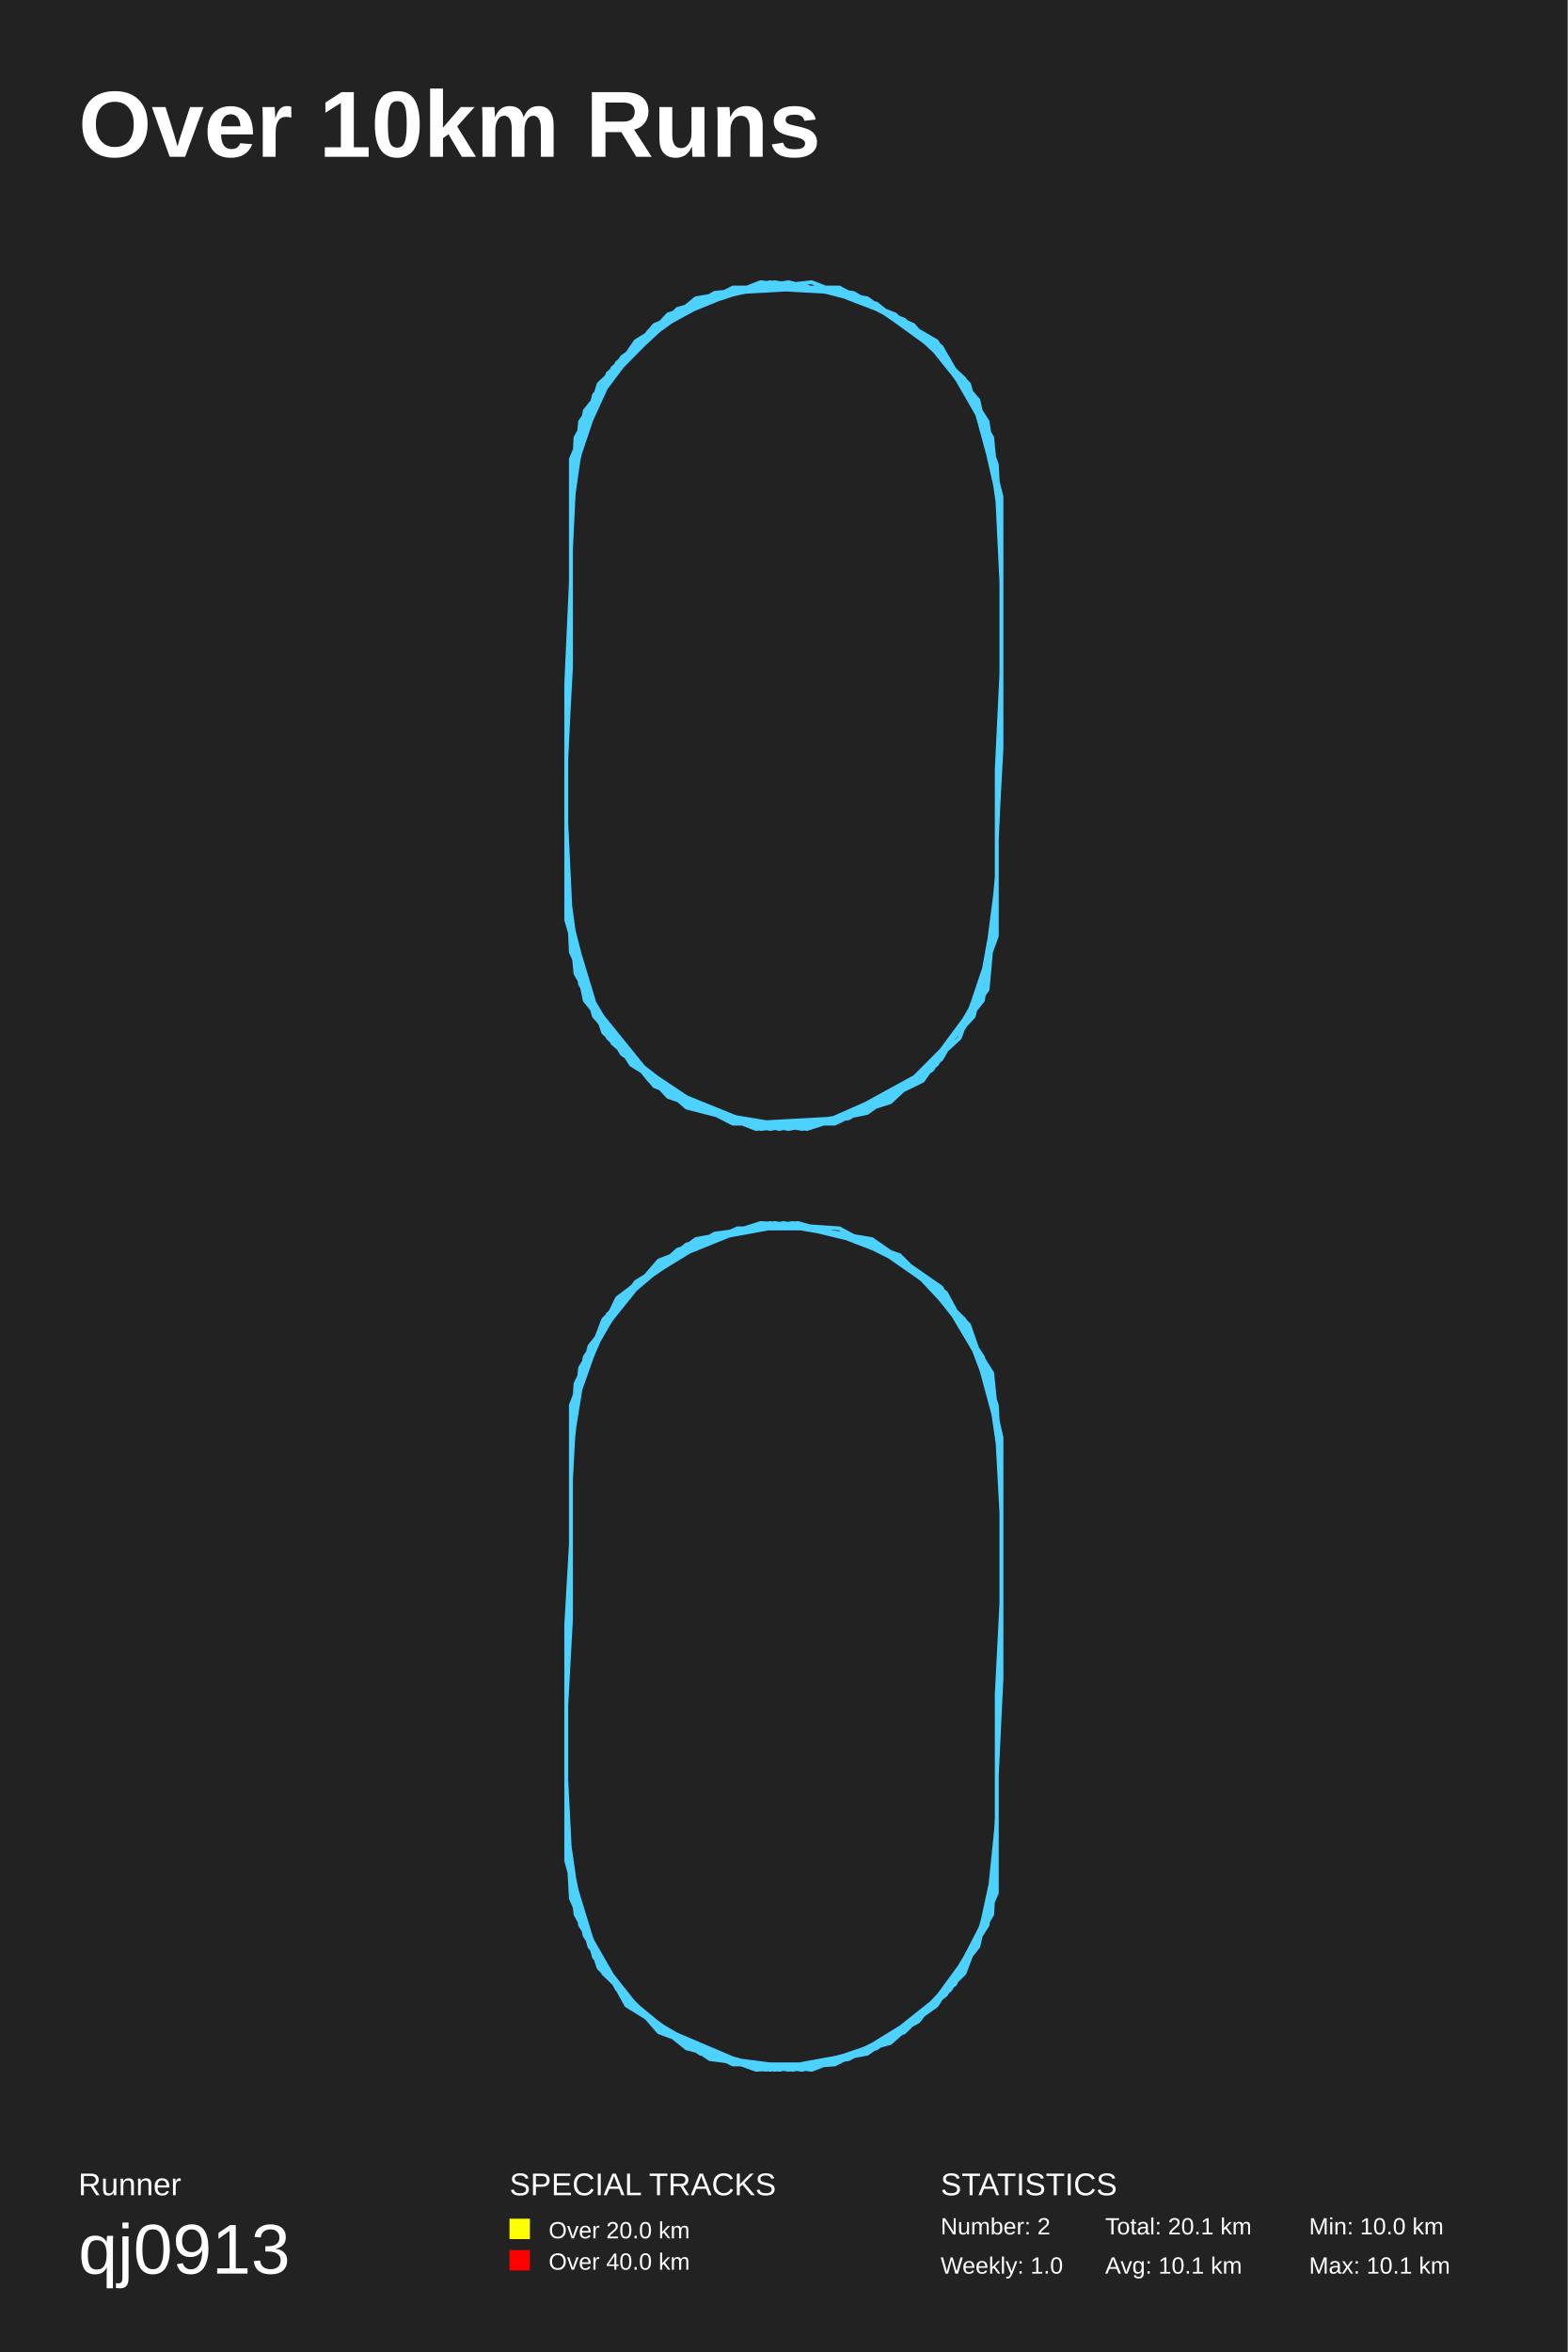
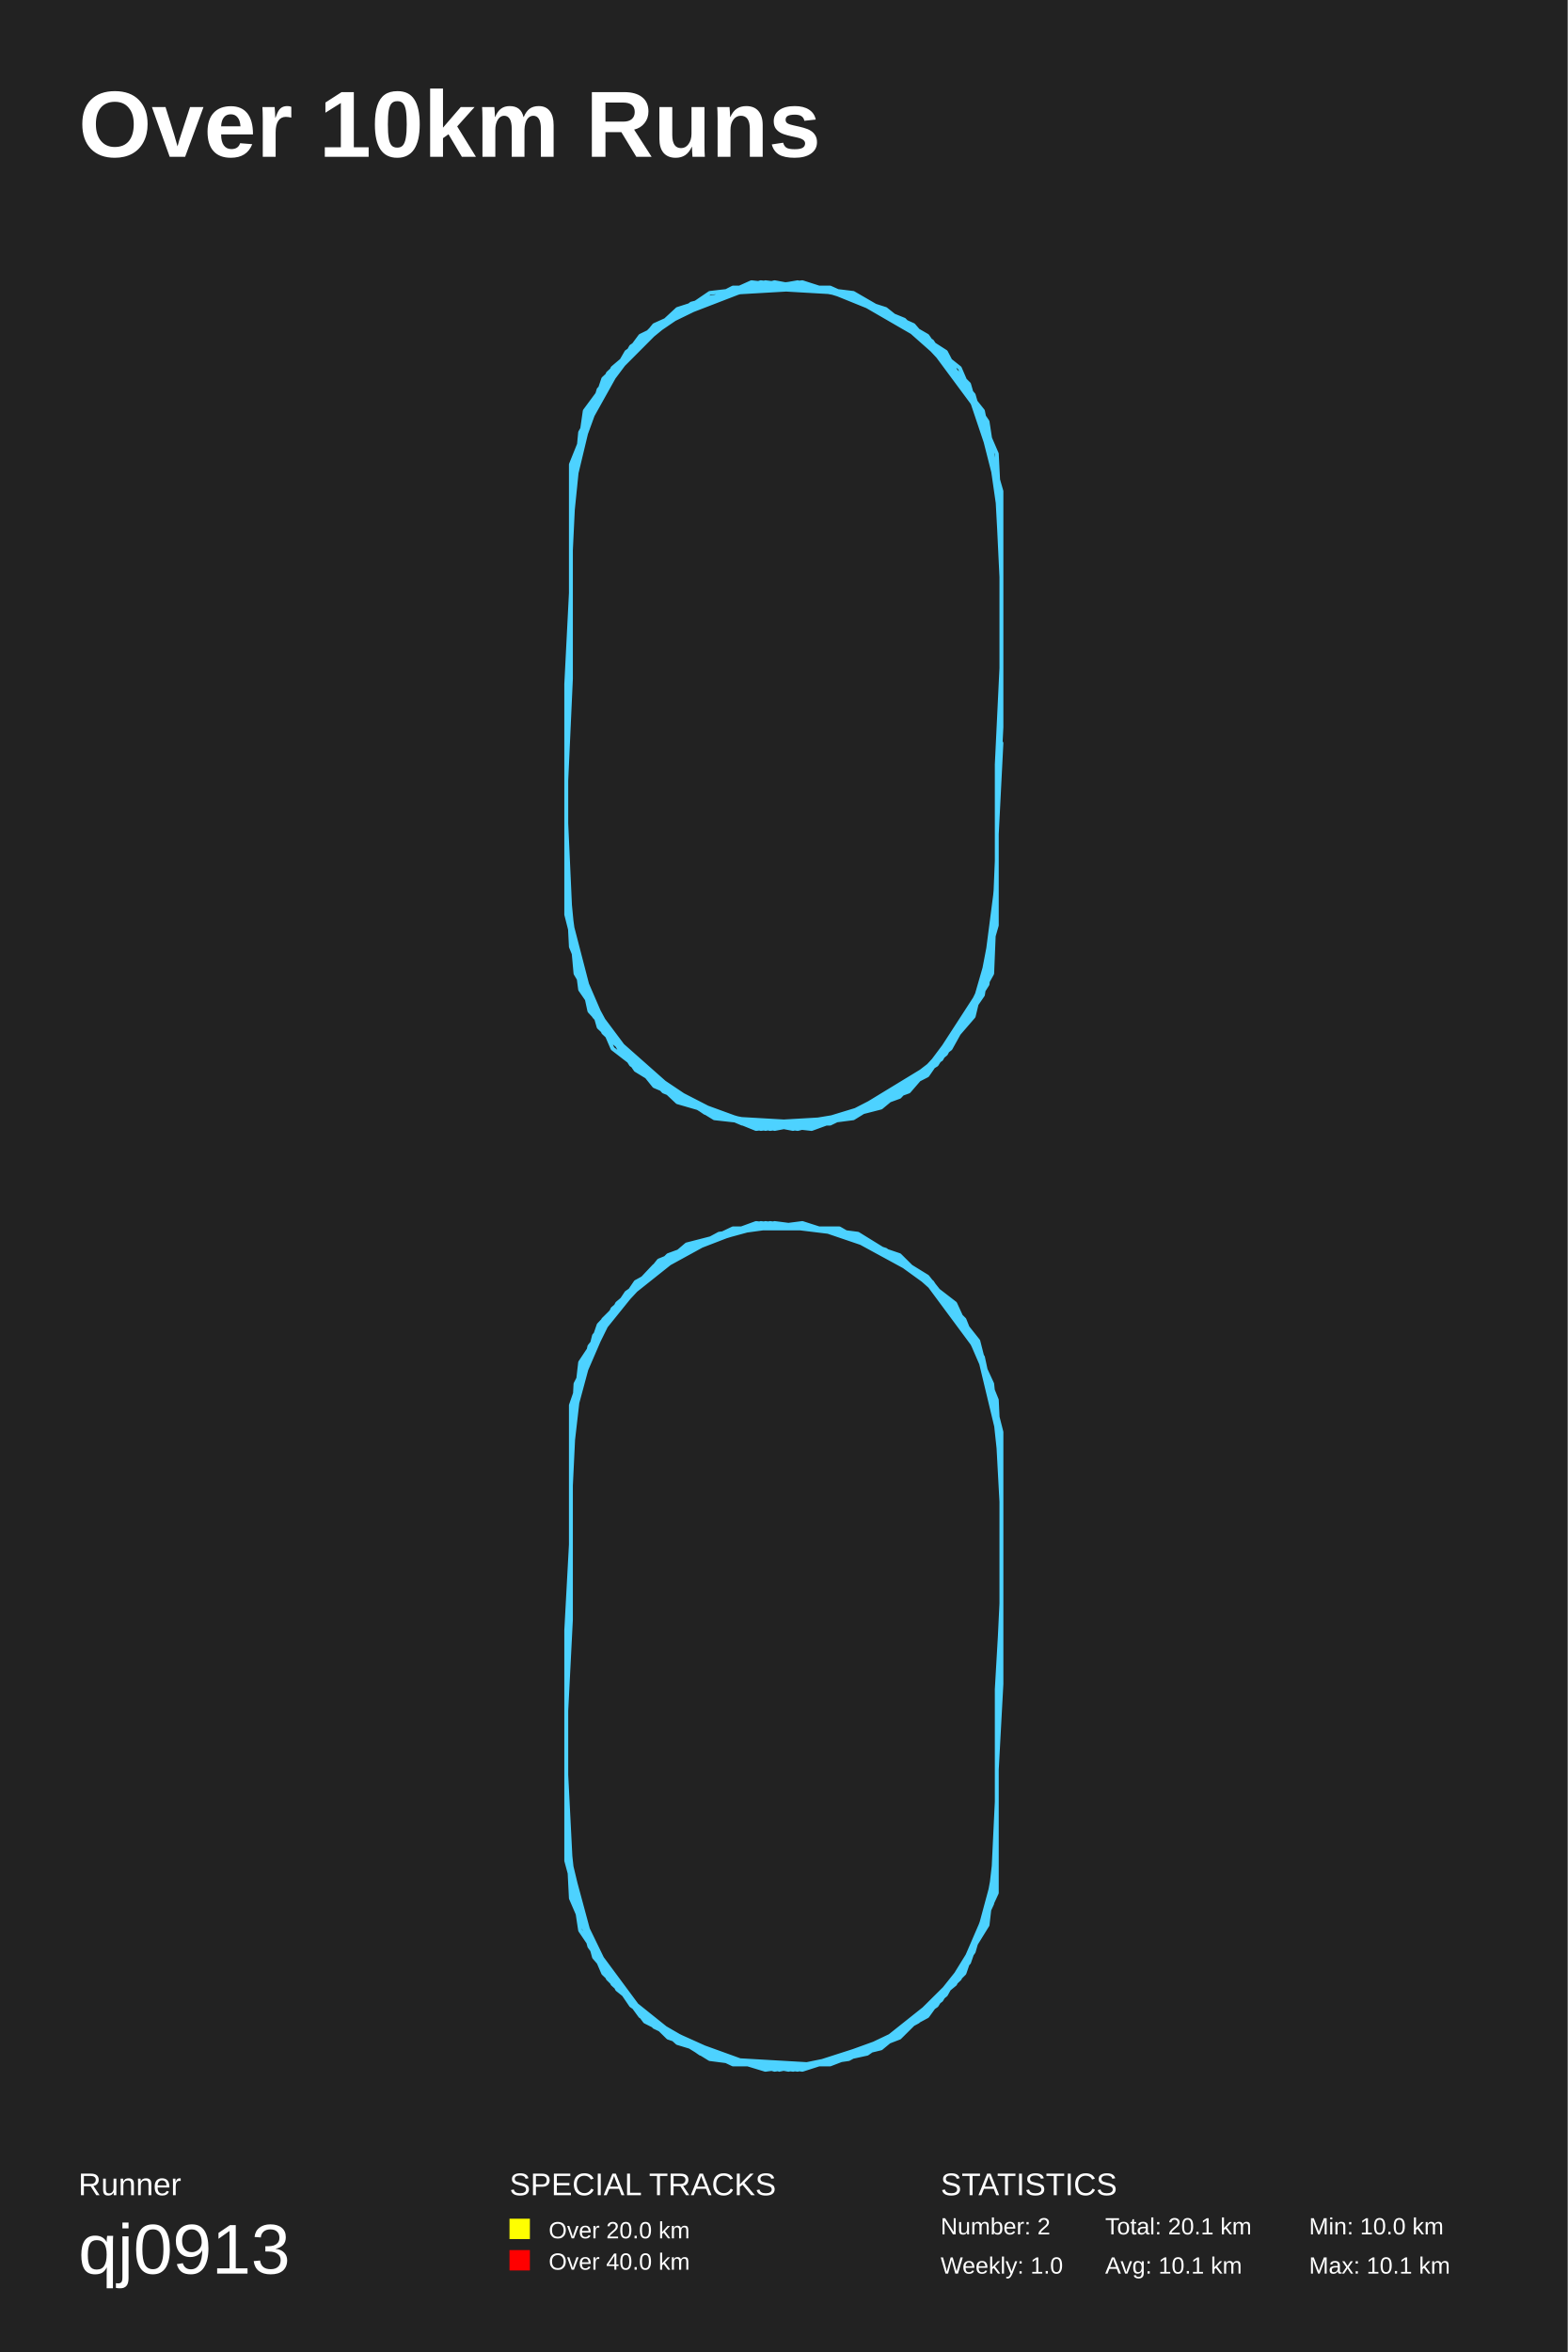
<svg xmlns="http://www.w3.org/2000/svg" baseProfile="full" height="300mm" version="1.1" viewBox="0,0,200,300" width="200mm">
  <defs />
  <rect fill="#222222" height="300" width="200" x="0" y="0" />
  <text fill="#FFFFFF" style="font-size:12px; font-family:Arial; font-weight:bold;" x="10" y="20">Over 10km Runs</text>
  <text fill="#FFFFFF" style="font-size:4px; font-family:Arial" x="10" y="280">Runner</text>
  <text fill="#FFFFFF" style="font-size:9px; font-family:Arial" x="10" y="290">qj0913</text>
  <text fill="#FFFFFF" style="font-size:4px; font-family:Arial" x="65" y="280">SPECIAL TRACKS</text>
  <rect fill="yellow" height="2.6" width="2.6" x="65" y="283" />
  <text fill="#FFFFFF" style="font-size:3px; font-family:Arial" x="70" y="285.5">Over 20.0 km</text>
  <rect fill="red" height="2.6" width="2.6" x="65" y="287" />
  <text fill="#FFFFFF" style="font-size:3px; font-family:Arial" x="70" y="289.5">Over 40.0 km</text>
  <text fill="#FFFFFF" style="font-size:4px; font-family:Arial" x="120" y="280">STATISTICS</text>
  <text fill="#FFFFFF" style="font-size:3px; font-family:Arial" x="120" y="285">Number: 2</text>
  <text fill="#FFFFFF" style="font-size:3px; font-family:Arial" x="120" y="290">Weekly: 1.0</text>
  <text fill="#FFFFFF" style="font-size:3px; font-family:Arial" x="141" y="285">Total: 20.1 km</text>
  <text fill="#FFFFFF" style="font-size:3px; font-family:Arial" x="141" y="290">Avg: 10.1 km</text>
  <text fill="#FFFFFF" style="font-size:3px; font-family:Arial" x="167" y="285">Min: 10.0 km</text>
  <text fill="#FFFFFF" style="font-size:3px; font-family:Arial" x="167" y="290">Max: 10.1 km</text>
-   <polyline fill="none" opacity="1" points="93.504,36.684 82.873,42.152 75.196,51.722 72.834,63.342 72.834,74.962 72.243,87.266 72.243,99.57 72.243,111.874 73.424,124.177 79.33,134.43 90.551,141.949 100.591,144.0 110.63,141.949 120.079,135.114 125.985,124.861 127.166,112.557 127.166,100.937 127.757,89.317 127.757,77.696 127.757,65.393 125.985,53.772 119.489,43.519 108.859,37.367 97.047,36.0 86.417,40.101 77.558,47.62 72.834,58.557 72.834,70.861 72.834,82.481 72.243,95.469 72.243,107.772 72.834,119.393 76.968,131.696 85.826,139.899 96.457,143.316 107.087,142.633 115.945,138.532 124.213,129.646 127.166,117.342 127.166,105.038 127.757,93.418 127.757,82.481 127.757,70.861 127.166,59.241 123.032,48.304 114.174,40.101 103.543,36.0 91.141,37.367 81.102,43.519 74.015,53.772 72.834,66.076 72.834,78.38 72.243,90.684 72.243,103.671 72.243,115.975 74.605,127.595 82.873,137.848 93.504,143.316 104.725,143.316 117.127,137.848 124.804,128.279 127.166,117.342 127.166,105.038 127.757,93.418 127.757,79.747 127.757,68.127 126.576,55.823 120.67,45.57 111.221,38.734 100.591,36.0 88.189,38.734 78.739,46.253 73.424,55.823 72.834,68.127 72.834,80.431 72.243,92.051 72.243,105.038 72.243,117.342 75.787,129.646 84.645,139.215 95.866,143.316 107.087,142.633 117.127,137.848 124.804,128.279 127.166,116.658 127.166,104.355 127.757,92.051 127.757,80.431 127.757,68.127 126.576,56.506 121.261,46.253 111.811,38.734 100.591,36.0 88.779,38.051 78.739,46.253 73.424,56.506 72.834,68.127 72.834,79.747 72.243,92.734 72.243,104.355 72.243,117.342 75.196,127.595 84.055,138.532 95.275,143.316 106.496,143.316 117.717,137.165 124.804,127.595 127.166,114.608 127.166,102.304 127.757,91.367 127.757,78.38 127.757,66.076 125.985,54.456 120.079,44.203 110.04,38.051 98.228,36.0 86.417,39.418 77.558,48.304 72.834,59.241 72.834,71.544 72.834,83.165 72.243,94.785 72.243,107.772 72.834,119.393 76.377,130.329 85.236,139.899 97.047,144.0 108.268,142.633 118.898,136.481 125.985,125.544 127.166,113.241 127.166,102.304 127.757,90.684 127.757,77.696 127.757,66.076 125.985,54.456 119.489,44.203 110.04,38.051 98.819,36.0 87.007,39.418 78.149,46.937 73.424,57.874 72.834,70.177 72.834,81.114 72.243,92.734 72.243,105.038 72.834,118.025 75.787,128.962 84.055,138.532 95.866,143.316 107.087,142.633 117.717,137.165 124.804,128.279 127.166,115.291 127.166,102.988 127.757,90.684 127.757,79.063 127.757,66.76 125.985,55.139 120.079,44.886 110.63,38.051 98.228,36.0 87.007,39.418 78.149,47.62 72.834,59.241 72.834,71.544 72.834,83.848 72.243,96.152 72.243,108.456 72.834,120.76 77.558,132.38 85.826,139.899 96.457,144.0 107.677,142.633 117.717,137.165 125.395,127.595 127.166,115.975 127.166,104.355 127.757,92.051 127.757,80.431 127.757,67.443 125.985,55.139 120.079,44.886 110.63,38.051 98.819,36.0 88.779,38.734 79.33,45.57 73.424,56.506 72.834,69.494 72.834,81.798 72.243,92.734 72.243,105.038 72.834,117.342 75.787,128.962 84.055,138.532 95.275,143.316 105.906,143.316 117.127,137.848 125.395,127.595 127.166,115.291 127.166,102.988 127.757,91.367 127.757,79.747 127.757,68.127 126.576,55.823 120.079,44.886 110.63,38.051 98.819,36.0 88.189,38.734 78.739,46.253 73.424,57.874 72.834,69.494 72.834,82.481 72.243,94.101 72.243,106.405 72.834,118.025 76.968,131.696 85.826,139.899 96.457,143.316 108.268,142.633 118.308,136.481 124.804,127.595 127.166,114.608 127.166,100.937 127.757,89.317 127.757,77.013 127.757,65.393 124.804,52.405 118.308,42.835 108.268,37.367 95.866,36.684 85.236,40.101 76.968,48.987 72.834,61.291 72.834,72.912 72.834,85.215 72.243,96.152 72.243,109.139 72.834,121.443 78.149,133.063 88.779,141.266 99.409,144.0 110.04,141.949 119.489,135.798 125.395,126.228 127.166,112.557 127.166,99.57 127.757,87.266 127.757,75.646 127.757,63.342 124.804,51.722 117.127,42.152 107.087,36.684 95.275,36.684 85.236,40.785 75.787,50.355 72.834,62.658 72.834,74.279 72.243,87.266 72.243,99.57 72.243,112.557 74.015,125.544 80.511,135.798 90.551,141.949 102.953,144.0 113.583,140.582 122.442,132.38 127.166,119.393 127.166,107.089 127.757,94.101 127.757,81.798 127.757,68.127 126.576,55.823 120.079,44.886 110.04,38.051 98.228,36.0 85.826,40.101 76.377,48.987 72.834,60.608 72.834,72.912 72.834,84.532 72.243,96.836 72.243,109.139 72.834,121.443 78.149,133.063 87.598,141.266 98.228,144.0 110.04,141.949 120.079,135.114 125.985,124.861 127.166,111.874 127.166,98.203 127.757,85.899 127.757,73.595 127.166,61.975 123.623,48.987 115.355,40.785 104.725,36.684 92.323,37.367 82.283,42.835 74.605,53.089 72.834,65.393 72.834,77.013 72.243,90 72.243,102.304 72.243,115.291 75.196,128.279 83.464,138.532 95.275,143.316 106.496,143.316 117.717,137.848 124.804,127.595 127.166,115.291 127.166,102.988 127.757,90 127.757,77.013 127.757,64.025 124.804,51.038 116.536,41.468 105.906,36.684 93.504,36.684 82.283,42.835 74.605,52.405 72.834,64.709 72.834,77.696 72.243,90 72.243,102.304 72.243,115.291 74.605,127.595 82.873,137.848 94.685,143.316 107.087,142.633 118.308,136.481 125.985,126.228 127.166,113.241 127.166,100.253 127.757,86.582 127.757,74.279 127.166,61.975 124.213,50.355 117.127,42.152 106.496,36.684 94.685,36.684 83.464,41.468 75.196,51.722 72.834,63.342 72.834,75.646 72.243,87.95 72.243,100.253 72.243,111.874 74.015,124.861 80.511,135.798 90.551,141.949 102.362,144.0 114.174,139.899 123.032,131.013 127.166,118.709 127.166,106.405 127.757,95.469 127.757,82.481 127.757,70.861" stroke="#4DD2FF" stroke-dasharray="none" stroke-linecap="round" stroke-linejoin="round" stroke-width="0.5" />
-   <polyline fill="none" opacity="1" points="87.007,260.582 96.457,264.0 106.496,263.316 115.945,258.532 123.032,251.013 127.166,240.76 127.166,230.507 127.166,218.886 127.757,207.266 127.757,197.013 127.757,185.393 125.985,174.456 120.079,164.203 111.221,158.734 101.772,156.0 90.551,158.051 80.511,164.203 74.605,173.772 72.834,184.709 72.834,195.646 72.834,205.899 72.243,216.152 72.243,227.089 72.834,238.709 75.787,249.646 82.283,257.165 91.732,262.633 102.362,264.0 112.993,260.582 121.261,253.747 126.576,242.81 127.166,231.874 127.166,218.886 127.757,208.633 127.757,197.013 127.757,186.076 125.985,174.456 120.079,164.886 111.221,158.734 100,156.0 89.96,158.051 79.921,164.886 74.015,174.456 72.834,186.076 72.834,197.013 72.243,207.266 72.243,218.886 72.243,229.139 72.834,240.76 76.968,251.013 84.055,259.215 95.275,263.316 105.315,263.316 115.355,259.215 123.032,251.696 127.166,240.76 127.166,230.507 127.166,220.253 127.757,209.317 127.757,197.696 127.757,186.76 126.576,175.139 120.079,164.886 111.811,158.734 101.181,156.0 89.96,158.051 80.511,164.203 74.605,173.089 72.834,182.658 72.834,194.279 72.834,206.582 72.243,217.519 72.243,228.456 72.834,240.076 76.377,251.013 84.055,258.532 93.504,263.316 103.543,263.316 113.583,260.582 121.261,253.747 125.985,244.861 127.166,233.924 127.166,222.988 127.757,212.051 127.757,201.798 127.757,190.861 127.166,179.924 123.032,168.987 115.355,160.785 104.725,156.684 94.094,156.684 84.645,160.785 76.968,168.304 72.834,179.241 72.834,189.494 72.834,201.114 72.243,211.367 72.243,221.62 72.243,233.241 73.424,243.494 78.739,253.747 87.007,260.582 98.228,264.0 109.449,261.949 118.308,256.481 124.804,248.279 127.166,238.025 127.166,227.089 127.166,216.152 127.757,204.532 127.757,192.912 127.166,181.975 124.213,171.038 117.127,162.152 107.677,157.367 97.047,156.0 86.417,159.418 77.558,167.62 72.834,179.241 72.834,190.177 72.834,201.114 72.243,213.418 72.243,223.671 72.243,234.608 74.605,246.228 79.921,255.798 88.779,261.266 98.819,264.0 109.449,261.949 118.308,256.481 124.804,247.595 127.166,236.658 127.166,227.089 127.166,216.152 127.757,205.215 127.757,194.279 127.757,183.342 125.395,173.089 119.489,164.203 111.221,158.734 101.181,156.0 91.141,157.367 82.283,162.835 75.196,171.722 72.834,181.975 72.834,191.544 72.834,202.481 72.243,213.418 72.243,224.355 72.243,235.291 74.015,245.544 79.921,255.114 87.598,261.266 98.228,264.0 108.268,262.633 117.127,257.848 124.213,248.962 127.166,238.709 127.166,229.139 127.166,217.519 127.757,207.266 127.757,195.646 127.757,185.393 125.395,173.772 120.079,164.886 111.811,158.734 101.772,156.0 91.141,157.367 81.102,163.519 74.605,173.089 72.834,183.342 72.834,194.279 72.834,205.215 72.243,216.152 72.243,226.405 72.243,237.342 75.196,248.279 81.692,256.481 90.551,262.633 101.181,264.0 111.811,261.266 119.489,255.798 125.985,245.544 127.166,235.291 127.166,223.671 127.757,213.418 127.757,202.481 127.757,190.861 127.166,179.924 123.623,168.987 114.764,160.101 104.725,156.684 95.275,156.684 83.464,161.468 75.787,171.038 72.834,180.608 72.834,192.228 72.834,203.848 72.243,215.469 72.243,227.089 72.834,238.709 76.377,250.329 83.464,258.532 92.913,262.633 103.543,264.0 112.402,260.582 121.261,253.747 125.985,244.177 127.166,233.924 127.166,222.988 127.757,212.051 127.757,201.114 127.757,190.177 127.166,179.241 123.623,168.987 115.945,161.468 107.087,156.684 97.047,156.0 85.826,160.101 77.558,167.62 73.424,177.19 72.834,186.076 72.834,197.696 72.243,208.633 72.243,219.57 72.243,231.19 72.834,242.127 76.968,251.696 84.055,258.532 95.275,263.316 105.315,263.316 115.355,259.215 123.032,251.013 127.166,241.443 127.166,230.507 127.166,218.886 127.757,207.95 127.757,196.329 127.757,186.076 125.985,174.456 120.079,164.886 111.221,158.734 100,156.0 89.96,158.051 79.921,164.886 74.015,175.139 72.834,186.076 72.834,197.013 72.243,208.633 72.243,219.57 72.243,231.874 73.424,243.494 78.739,253.747 87.007,260.582 97.638,264.0 107.677,262.633 117.127,257.848 124.804,248.279 127.166,237.342 127.166,226.405 127.757,214.101 127.757,203.848 127.757,190.861 127.166,179.241 123.032,168.304 115.355,160.785 104.725,156.684 94.685,156.684 84.055,160.785 76.968,168.987 72.834,180.608 72.834,190.861 72.834,202.481 72.243,213.418 72.243,224.355 72.243,235.975 74.605,246.912 81.102,256.481 91.141,262.633 102.362,264.0 112.402,260.582 121.851,253.063 126.576,242.81 127.166,231.874 127.166,220.937 127.757,209.317 127.757,197.696 127.757,186.076 125.985,175.139 119.489,164.203 110.04,158.051 98.228,156.0 87.007,159.418 78.149,166.937 73.424,177.874 72.834,188.81 72.834,199.747 72.243,210.684 72.243,222.304 72.243,233.924 74.015,245.544 80.511,255.798 89.37,261.949 100.591,264.0 111.811,261.266 120.67,254.43 126.576,244.177 127.166,232.557 127.166,222.304 127.757,210 127.757,199.063 127.757,187.443 125.985,175.139 120.67,165.57 111.811,158.734 101.181,156.0 89.37,158.051 79.921,164.886 74.015,174.456 72.834,186.076 72.834,197.013 72.243,209.317 72.243,220.937 72.243,232.557 74.015,244.861 79.921,255.114 89.37,261.949 99.409,264.0 110.63,261.949 120.67,254.43 125.985,244.177 127.166,232.557 127.166,221.62 127.757,210 127.757,197.696 127.757,186.76 126.576,175.823 120.67,164.886 111.221,158.734 100,156.0 88.779,158.051 78.739,165.57 73.424,176.506 72.834,186.76 72.834,198.38 72.243,210 72.243,220.937 72.243,232.557 73.424,244.177 78.739,253.747 87.598,261.266 98.819,264.0 110.63,261.949 119.489,255.798 125.985,244.861 127.166,234.608 127.166,222.304 127.757,210 127.757,197.696 127.757,185.393 125.985,175.139 120.079,164.203 111.221,158.051 98.819,156.0 87.598,158.734 79.33,165.57 73.424,176.506" stroke="#4DD2FF" stroke-dasharray="none" stroke-linecap="round" stroke-linejoin="round" stroke-width="0.5" />
+   <polyline fill="none" opacity="1" points="82.283,42.835 74.605,53.089 72.834,64.709 72.834,76.329 72.243,87.95 72.243,100.253 72.243,112.557 74.015,125.544 80.511,135.798 91.732,142.633 101.772,144.0 112.402,141.266 120.67,134.43 126.576,123.494 127.166,111.19 127.166,99.57 127.757,87.95 127.757,76.329 127.757,64.025 125.395,52.405 118.308,43.519 107.677,37.367 95.866,36.684 85.236,40.785 76.968,48.987 72.834,59.241 72.834,72.228 72.834,83.848 72.243,96.836 72.243,109.139 72.834,120.76 77.558,131.696 87.598,140.582 98.228,144.0 108.859,142.633 117.717,137.165 124.804,127.595 127.166,115.291 127.166,104.355 127.757,92.734 127.757,81.114 127.757,69.494 127.166,57.874 122.442,46.937 112.993,39.418 101.772,36.0 89.96,38.051 79.921,44.886 74.015,55.139 72.834,67.443 72.834,79.063 72.243,92.051 72.243,104.355 72.243,116.658 75.196,128.279 83.464,138.532 94.685,143.316 105.906,143.316 117.127,137.848 124.804,127.595 127.166,115.975 127.166,102.988 127.757,91.367 127.757,79.063 127.757,66.76 125.985,54.456 120.079,44.886 110.04,38.051 98.819,36.0 87.007,39.418 78.149,46.937 73.424,57.874 72.834,68.81 72.834,81.798 72.243,94.101 72.243,106.405 72.834,118.709 76.377,131.013 85.826,139.899 97.047,144.0 108.268,142.633 117.717,137.165 124.804,127.595 127.166,115.291 127.166,102.988 127.757,91.367 127.757,79.063 127.757,67.443 125.985,55.139 120.67,44.886 110.04,38.051 98.819,36.0 88.189,38.734 78.149,46.937 73.424,57.874 72.834,68.81 72.834,81.114 72.243,92.734 72.243,105.038 72.834,118.025 75.196,128.962 84.645,139.215 96.457,144.0 107.677,142.633 118.308,137.165 125.395,126.912 127.166,113.924 127.166,101.62 127.757,90 127.757,78.38 127.757,65.393 125.985,53.772 119.489,44.203 108.859,37.367 97.047,36.0 85.826,40.101 76.968,48.304 72.834,60.608 72.834,72.912 72.834,85.215 72.243,96.152 72.243,108.456 72.834,120.076 76.968,131.696 86.417,140.582 98.228,144.0 109.449,141.949 119.489,135.798 125.985,124.861 127.166,113.241 127.166,101.62 127.757,88.633 127.757,77.013 127.757,64.709 125.395,53.089 118.898,43.519 108.268,37.367 97.638,36.0 85.826,40.101 77.558,48.304 72.834,59.241 72.834,71.544 72.834,83.165 72.243,95.469 72.243,107.772 72.834,119.393 76.377,130.329 85.826,139.899 97.047,144.0 109.449,141.949 119.489,135.798 125.395,126.228 127.166,112.557 127.166,100.937 127.757,88.633 127.757,75.646 127.757,64.025 124.804,52.405 117.717,42.835 108.268,37.367 95.866,36.0 85.236,40.785 76.377,49.671 72.834,61.291 72.834,73.595 72.834,86.582 72.243,98.203 72.243,110.507 73.424,122.81 78.149,133.747 87.007,140.582 98.819,144.0 109.449,141.949 120.079,135.114 125.985,124.861 127.166,113.241 127.166,101.62 127.757,89.317 127.757,78.38 127.757,64.709 125.395,53.089 118.308,43.519 108.859,37.367 97.638,36.0 87.007,39.418 77.558,47.62 73.424,57.874 72.834,70.177 72.834,81.798 72.243,93.418 72.243,106.405 72.834,118.025 75.787,129.646 84.645,139.215 95.866,143.316 107.087,142.633 117.717,137.165 125.395,126.912 127.166,115.291 127.166,102.304 127.757,90.684 127.757,77.696 127.757,65.393 125.395,53.089 118.308,42.835 108.859,37.367 97.047,36.0 86.417,39.418 77.558,47.62 72.834,60.608 72.834,72.228 72.834,84.532 72.243,96.836 72.243,109.139 72.834,120.76 77.558,132.38 87.598,140.582 97.638,144.0 109.449,141.949 119.489,135.798 125.985,125.544 127.166,111.874 127.166,98.886 127.757,87.266 127.757,74.279 127.757,62.658 124.213,50.355 115.945,41.468 105.906,36.684 94.094,36.684 83.464,41.468 75.787,51.038 72.834,63.342 72.834,75.646 72.243,87.266 72.243,98.886 72.243,111.19 73.424,124.177 79.921,135.114 89.96,141.949 101.772,144.0 112.402,140.582 121.261,133.747 126.576,124.177 127.166,109.823 127.166,97.519 127.757,85.899 127.757,73.595 127.166,61.291 123.623,48.987 115.355,40.785 105.315,36.684 93.504,36.684 82.873,42.152 74.605,52.405 72.834,64.709 72.834,77.013 72.243,89.317 72.243,102.304 72.243,114.608 74.605,126.912 82.283,137.165 92.913,142.633 104.725,143.316 115.945,139.215 124.213,129.646 127.166,117.342 127.166,103.671 127.757,91.367 127.757,78.38 127.757,65.393 125.395,53.089 118.308,42.835 107.677,37.367 95.866,36.684 83.464,41.468 75.196,51.722 72.834,61.975 72.834,74.279 72.834,86.582 72.243,99.57 72.243,111.874 73.424,123.494 79.33,134.43 90.551,141.949 101.181,144.0 112.402,140.582 121.261,133.747 126.576,122.81 127.166,110.507 127.166,97.519 127.757,85.215 127.757,72.912 127.166,60.608 123.032,48.304 112.993,39.418 102.362,36.0 90.551,37.367 80.511,44.203 74.015,55.823 72.834,67.443 72.834,79.063 72.243,90.684 72.243,102.988 72.243,115.291 75.787,128.962 83.464,138.532 95.275,143.316 107.087,142.633 117.717,137.165 125.395,126.912 127.166,114.608 127.166,102.988 127.757,90 127.757,77.013 127.757,62.658 124.213,51.038 116.536,41.468 104.725,36.684 92.913,37.367 81.692,42.835 74.605,52.405 72.834,65.393 72.834,78.38 72.243,90.684 72.243,102.988 72.243,115.291 75.196,128.279 83.464,138.532 95.275,143.316 107.677,142.633 118.898,135.798 125.985,124.861 127.166,111.874 127.166,99.57 127.757,86.582 127.757,72.912 127.166,61.975 124.213,50.355 116.536,41.468 105.906,36.684 93.504,36.684 82.873,42.152 74.605,52.405 72.834,64.709 72.834,77.013 72.243,88.633 72.243,100.937 72.243,112.557 74.015,126.228 81.102,136.481 91.141,142.633 103.543,144.0 114.764,139.899 123.623,130.329 127.166,118.025 127.166,106.405 127.757,94.785" stroke="#4DD2FF" stroke-dasharray="none" stroke-linecap="round" stroke-linejoin="round" stroke-width="0.5" />
+   <polyline fill="none" opacity="1" points="99.409,264.0 109.449,261.949 118.308,257.165 124.213,248.962 127.166,238.025 127.166,227.089 127.166,215.469 127.757,205.215 127.757,193.595 127.757,182.658 124.804,171.038 117.717,162.835 109.449,157.367 98.228,156.0 87.598,158.734 78.739,166.253 73.424,176.506 72.834,187.443 72.834,198.38 72.243,208.633 72.243,218.886 72.243,230.507 72.834,242.127 76.968,251.696 84.055,258.532 94.685,263.316 105.315,263.316 115.355,259.215 123.032,251.013 127.166,240.076 127.166,229.139 127.166,216.152 127.757,205.215 127.757,194.962 127.757,182.658 124.804,171.722 117.717,162.835 108.859,157.367 97.047,156.0 87.598,159.418 78.149,166.937 73.424,177.19 72.834,188.81 72.834,199.063 72.243,210 72.243,220.937 72.243,231.874 73.424,243.494 78.149,253.063 86.417,260.582 97.638,264.0 108.268,262.633 117.127,257.848 124.213,248.962 127.166,238.025 127.166,227.089 127.166,216.836 127.757,206.582 127.757,194.962 127.757,184.025 125.395,173.089 118.308,162.835 109.449,157.367 98.228,156.0 87.598,158.734 78.739,166.253 74.015,175.823 72.834,186.076 72.834,197.013 72.243,208.633 72.243,220.253 72.243,231.874 73.424,242.81 78.739,253.747 86.417,259.899 95.866,263.316 105.906,263.316 115.945,258.532 122.442,252.38 126.576,242.127 127.166,231.19 127.166,220.253 127.757,209.317 127.757,199.063 127.757,188.127 126.576,177.19 121.851,166.253 112.993,159.418 102.362,156.0 91.732,157.367 82.873,162.152 75.787,170.355 72.834,181.975 72.834,192.228 72.834,203.165 72.243,214.101 72.243,224.355 72.243,235.291 74.605,246.228 80.511,255.798 89.37,261.949 101.181,264.0 111.811,261.266 120.079,255.114 125.985,245.544 127.166,235.291 127.166,224.355 127.757,213.418 127.757,201.114 127.757,190.861 127.166,178.557 123.032,168.304 114.764,160.101 104.725,156.684 94.094,156.684 84.055,160.785 75.787,171.038 72.834,181.975 72.834,192.912 72.834,203.848 72.243,216.836 72.243,226.405 72.834,238.025 75.787,248.962 82.283,257.165 91.141,262.633 101.181,264.0 112.402,261.266 120.67,254.43 125.985,244.861 127.166,234.608 127.166,224.355 127.757,213.418 127.757,202.481 127.757,191.544 127.166,180.608 124.213,170.355 117.717,162.835 109.449,157.367 98.819,156.0 88.779,158.734 79.921,164.886 74.015,173.772 72.834,184.025 72.834,194.279 72.834,205.215 72.243,215.469 72.243,227.089 72.834,238.025 75.196,248.279 81.692,257.165 90.551,262.633 101.181,264.0 110.63,261.949 119.489,255.798 125.395,246.228 127.166,236.658 127.166,225.722 127.757,214.785 127.757,204.532 127.757,192.912 127.757,182.658 124.804,171.038 118.308,162.835 108.859,157.367 98.819,156.0 88.189,158.734 78.739,166.253 74.015,175.823 72.834,186.076 72.834,197.013 72.243,207.95 72.243,218.886 72.243,229.139 72.834,240.76 76.377,250.329 83.464,258.532 93.504,263.316 104.134,263.316 113.583,259.899 121.851,253.063 126.576,242.81 127.166,232.557 127.166,220.937 127.757,210.684 127.757,199.063 127.757,188.127 126.576,177.19 121.851,166.253 112.993,159.418 102.362,156.0 92.323,157.367 81.102,163.519 74.605,173.089 72.834,183.342 72.834,194.962 72.834,206.582 72.243,218.203 72.243,229.823 72.834,241.443 77.558,252.38 85.236,259.899 95.275,263.316 105.906,263.316 114.764,259.899 123.032,251.696 126.576,241.443 127.166,231.19 127.166,220.253 127.757,209.317 127.757,199.063 127.757,187.443 126.576,176.506 121.851,166.937 114.174,160.101 104.725,156.684 93.504,156.684 83.464,161.468 76.377,168.987 72.834,179.241 72.834,188.81 72.834,199.747 72.243,211.367 72.243,222.304 72.243,233.924 74.015,244.861 78.149,253.063 86.417,260.582 98.819,264.0 108.268,262.633 117.127,257.848 124.213,248.962 127.166,238.709 127.166,227.089 127.166,216.836 127.757,204.532 127.757,193.595 127.757,183.342 124.804,171.722 118.308,162.835 108.859,157.367 97.638,156.0 87.007,159.418 78.149,166.937 73.424,177.874 72.834,188.81 72.834,200.431 72.243,212.051 72.243,222.304 72.243,234.608 74.015,246.228 80.511,255.798 89.37,261.949 100.591,264.0 110.63,261.949 119.489,255.798 125.985,245.544 127.166,234.608 127.166,223.671 127.757,212.051 127.757,201.114 127.757,188.127 126.576,176.506 121.851,166.253 112.402,159.418 102.362,156.0 92.323,157.367 82.283,162.835 75.196,171.722 72.834,182.658 72.834,194.279 72.834,205.215 72.243,216.152 72.243,227.089 72.834,238.709 75.787,249.646 82.873,257.848 94.094,263.316 104.725,263.316 114.764,259.899 123.623,250.329 127.166,240.076 127.166,229.139 127.166,218.203 127.757,206.582 127.757,194.962 127.757,183.342 124.804,172.405 117.717,162.835 107.087,156.684 95.275,156.684 84.645,160.785 76.377,169.671 72.834,180.608 72.834,191.544 72.834,202.481 72.243,213.418 72.243,225.722 72.243,237.342 75.196,248.279 82.283,257.848 91.732,262.633 103.543,263.316 114.174,259.899 122.442,251.696 127.166,241.443 127.166,229.823 127.166,218.886 127.757,207.95 127.757,195.646 127.757,184.709 124.804,172.405 118.898,163.519 109.449,157.367 98.228,156.0 87.007,159.418 78.149,166.937 73.424,177.19 72.834,189.494 72.834,200.431 72.243,212.734 72.243,224.355 72.243,235.291 75.196,247.595 82.283,257.165 91.732,262.633 102.362,264.0 112.993,260.582 122.442,252.38 126.576,242.127 127.166,229.823 127.166,218.886 127.757,207.266 127.757,195.646 127.757,184.025 125.395,173.089 118.308,162.835 108.859,157.367 97.047,156.0 85.826,160.101 76.968,168.304 72.834,179.241 72.834,190.177 72.834,201.798 72.243,212.734 72.243,224.355 72.243,235.975 75.196,247.595 80.511,255.798 90.551,262.633 101.772,264.0 112.402,260.582 121.851,253.063 126.576,242.127 127.166,231.19 127.166,219.57 127.757,207.266 127.757,194.962 127.757,182.658 124.804,172.405 117.717,162.835 107.677,157.367 96.457,156.0 85.236,160.101 76.968,168.304" stroke="#4DD2FF" stroke-dasharray="none" stroke-linecap="round" stroke-linejoin="round" stroke-width="0.5" />
</svg>
